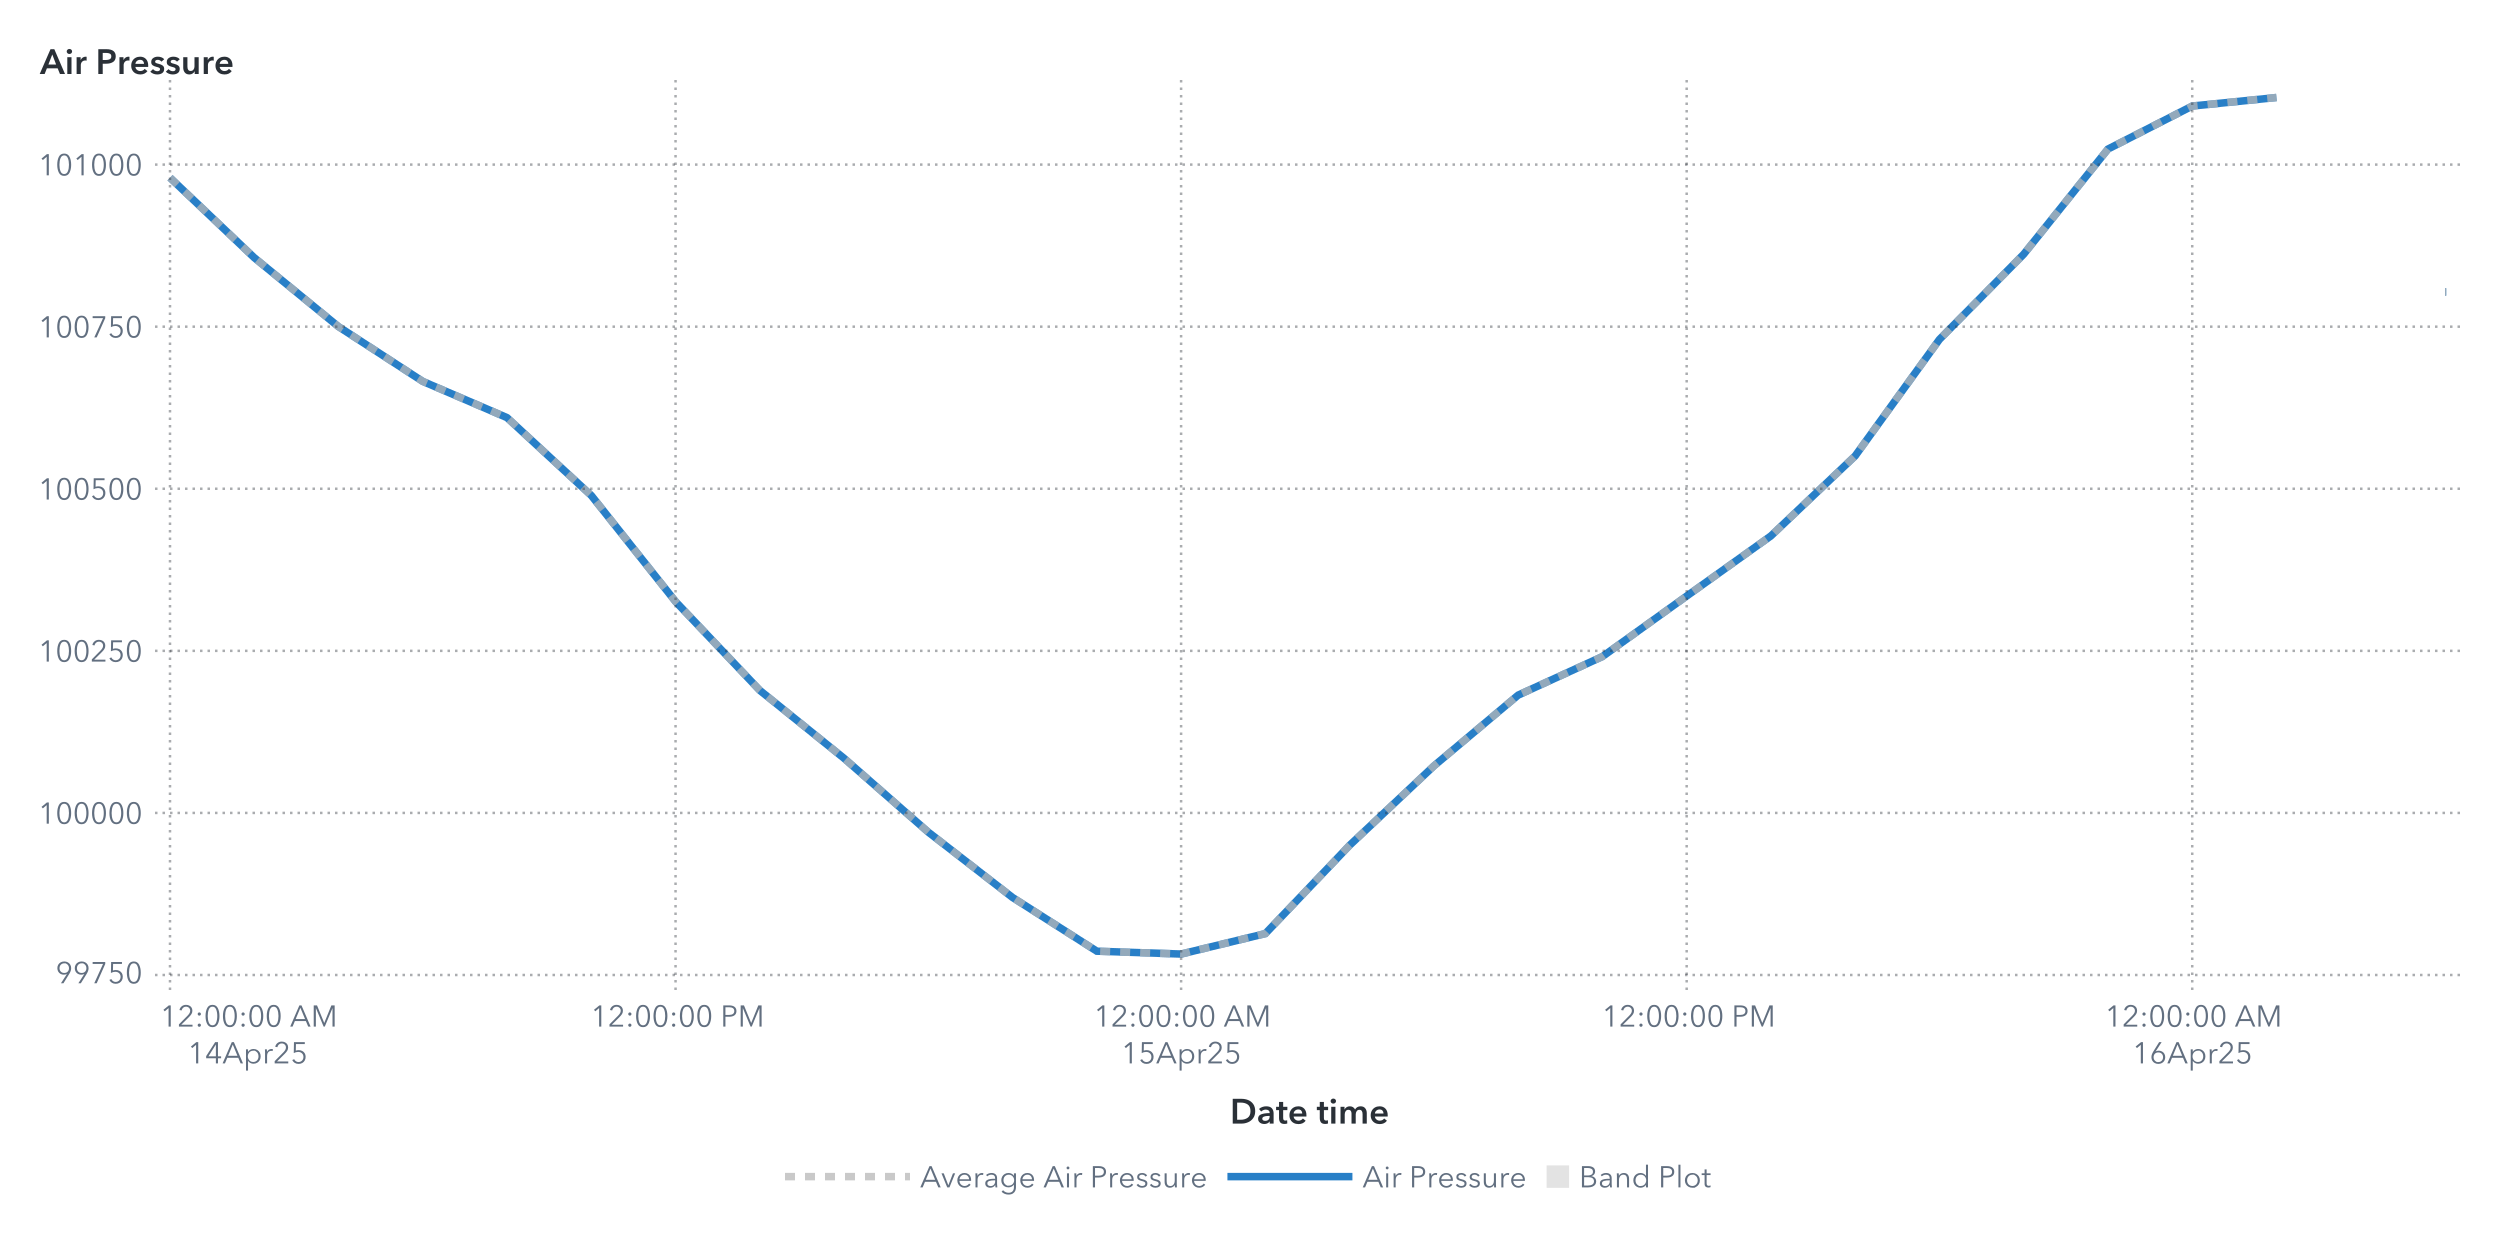
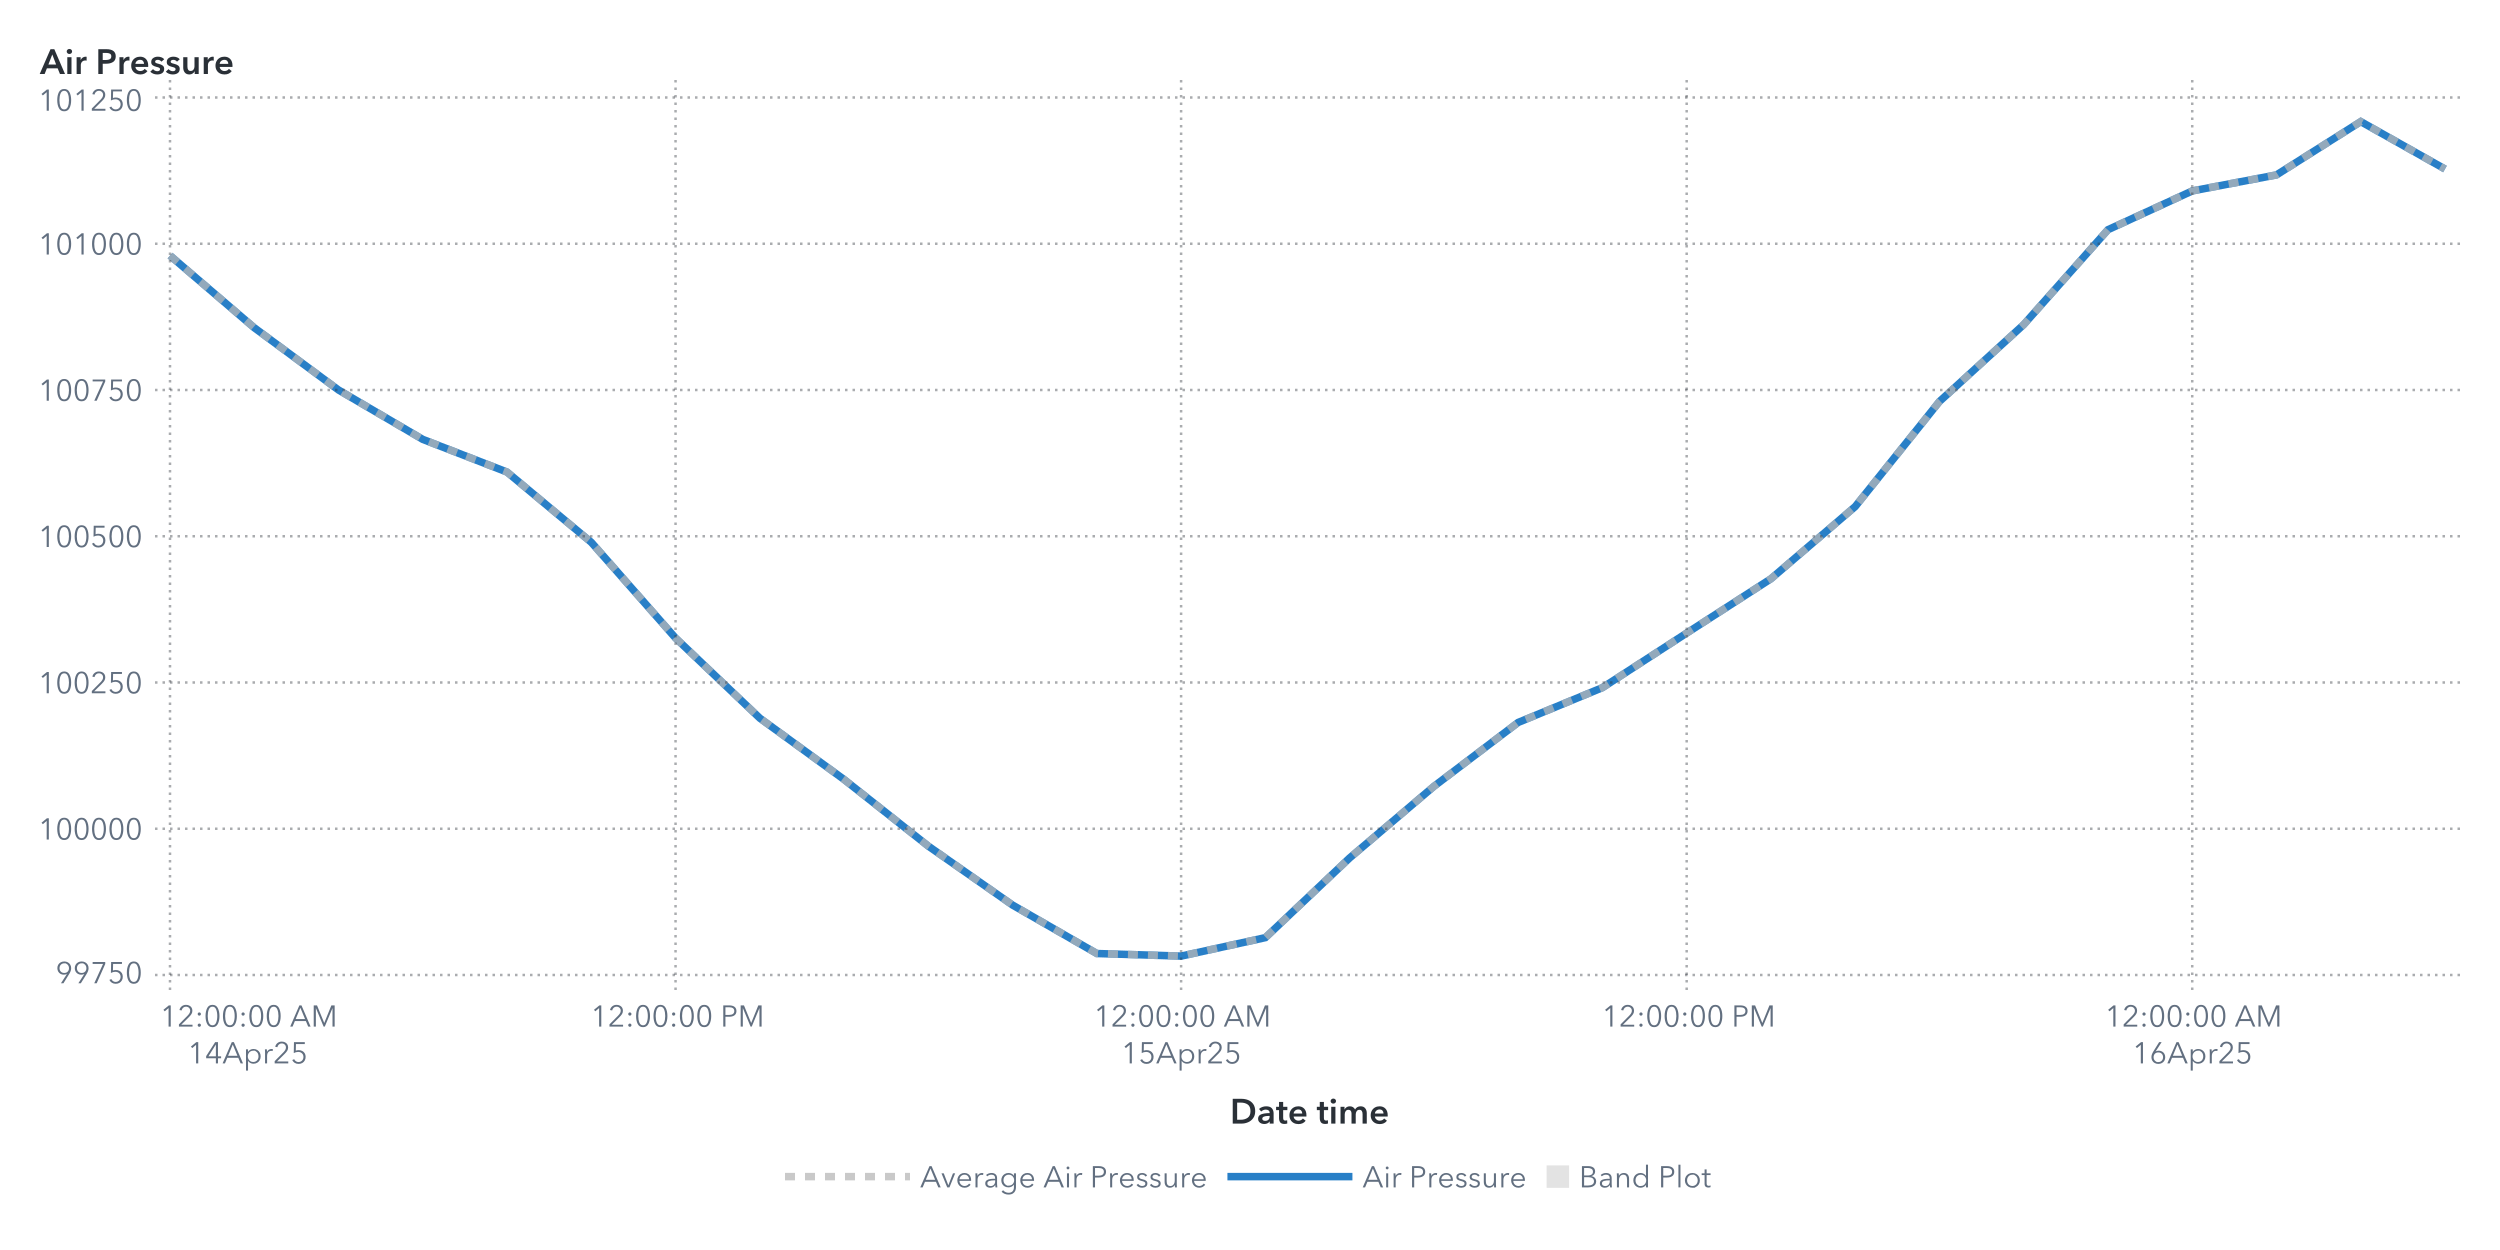
<svg xmlns="http://www.w3.org/2000/svg" xmlns:xlink="http://www.w3.org/1999/xlink" version="1.1" width="1000" height="500" viewBox="0 0 1000 500">
  <rect x="0" y="0" width="1000" height="500" fill="#ffffff">
</rect>
  <g>
    <rect x="0" y="0" rx="5" ry="5" width="1000.0" height="500.0" fill="#ffffff" opacity="0">
</rect>
    <rect x="0" y="0" rx="5" ry="5" width="1000.0" height="500.0" fill="#ffffff" opacity="0">
</rect>
    <rect x="0" y="0" rx="5" ry="5" width="1000.0" height="500.0" fill="#ffffff" opacity="0">
</rect>
    <rect x="0" y="0" rx="5" ry="5" width="1000.0" height="500.0" fill="#ffffff" opacity="0">
</rect>
    <g transform=" translate(16.0 -16.0)">
      <defs>
        <clipPath id="ClipPath0">
          <rect x="46" y="46" width="925" height="366">
</rect>
        </clipPath>
      </defs>
      <g clip-path="url(#ClipPath0)">
        <defs>
          <clipPath id="ClipPath1">
            <rect x="46" y="48" width="923" height="364">
</rect>
          </clipPath>
        </defs>
        <g clip-path="url(#ClipPath1)">
          <g transform="">
-             <polyline id="Polyline_39" points="52.0,87.08  85.7,119.08  119.41,146.67  153.11,168.56  186.81,183.06  220.52,214.2  254.22,256.63  287.93,292.16  321.63,319.33  355.33,348.87  389.04,375.01  422.74,396.48  456.44,397.62  490.15,389.43  523.85,354.11  557.56,322.37  591.26,294.05  624.96,278.62  658.67,254.42  692.37,230.36  726.07,198.36  759.78,151.76  793.48,117.68  827.19,75.62  860.89,58.42  894.59,55.0 " fill="none" stroke="#287fc7" stroke-width="3.0">
- </polyline>
-             <polyline id="Polyline_39" points="962.0,132.77  962.5,132.77 " fill="none" stroke="#287fc7" stroke-width="3.0">
+             <polyline id="Polyline_39" points="52.0,118.23  85.7,147.1  119.41,172.0  153.11,191.75  186.81,204.83  220.52,232.93  254.22,271.22  287.93,303.27  321.63,327.8  355.33,354.45  389.04,378.04  422.74,397.41  456.44,398.44  490.15,391.05  523.85,359.18  557.56,330.54  591.26,304.98  624.96,291.06  658.67,269.23  692.37,247.51  726.07,218.64  759.78,176.59  793.48,145.84  827.19,107.88  860.89,92.37  894.59,85.96  928.3,64.64  962.0,83.62 " fill="none" stroke="#287fc7" stroke-width="3.0">
</polyline>
          </g>
          <g transform="">
-             <polyline id="Polyline_96" points="52.0,87.08  85.7,119.08  119.41,146.67  153.11,168.56  186.81,183.06  220.52,214.2  254.22,256.63  287.93,292.16  321.63,319.33  355.33,348.87  389.04,375.01  422.74,396.48  456.44,397.62  490.15,389.43  523.85,354.11  557.56,322.37  591.26,294.05  624.96,278.62  658.67,254.42  692.37,230.36  726.07,198.36  759.78,151.76  793.48,117.68  827.19,75.62  860.89,58.42  894.59,55.0 " fill="none" stroke="#b7b7b7" stroke-width="3.0" stroke-dasharray="4,4" opacity="0.75">
- </polyline>
-             <polyline id="Polyline_96" points="962.0,132.77  962.5,132.77 " fill="none" stroke="#b7b7b7" stroke-width="3.0" stroke-dasharray="4,4" opacity="0.75">
+             <polyline id="Polyline_96" points="52.0,118.23  85.7,147.1  119.41,172.0  153.11,191.75  186.81,204.83  220.52,232.93  254.22,271.22  287.93,303.27  321.63,327.8  355.33,354.45  389.04,378.04  422.74,397.41  456.44,398.44  490.15,391.05  523.85,359.18  557.56,330.54  591.26,304.98  624.96,291.06  658.67,269.23  692.37,247.51  726.07,218.64  759.78,176.59  793.48,145.84  827.19,107.88  860.89,92.37  894.59,85.96  928.3,64.64  962.0,83.62 " fill="none" stroke="#b7b7b7" stroke-width="3.0" stroke-dasharray="4,4" opacity="0.75">
</polyline>
          </g>
          <g transform="">
</g>
        </g>
        <path d="M46.0 406.0L969.0 406.0" stroke="#2a3037" stroke-dasharray="1,2" fill="none" opacity="0.4">
</path>
-         <path d="M46.0 341.17L969.0 341.17" stroke="#2a3037" stroke-dasharray="1,2" fill="none" opacity="0.4">
- </path>
-         <path d="M46.0 276.34L969.0 276.34" stroke="#2a3037" stroke-dasharray="1,2" fill="none" opacity="0.4">
- </path>
-         <path d="M46.0 211.5L969.0 211.5" stroke="#2a3037" stroke-dasharray="1,2" fill="none" opacity="0.4">
- </path>
-         <path d="M46.0 146.67L969.0 146.67" stroke="#2a3037" stroke-dasharray="1,2" fill="none" opacity="0.4">
- </path>
-         <path d="M46.0 81.84L969.0 81.84" stroke="#2a3037" stroke-dasharray="1,2" fill="none" opacity="0.4">
+         <path d="M46.0 347.5L969.0 347.5" stroke="#2a3037" stroke-dasharray="1,2" fill="none" opacity="0.4">
+ </path>
+         <path d="M46.0 289.0L969.0 289.0" stroke="#2a3037" stroke-dasharray="1,2" fill="none" opacity="0.4">
+ </path>
+         <path d="M46.0 230.5L969.0 230.5" stroke="#2a3037" stroke-dasharray="1,2" fill="none" opacity="0.4">
+ </path>
+         <path d="M46.0 172.0L969.0 172.0" stroke="#2a3037" stroke-dasharray="1,2" fill="none" opacity="0.4">
+ </path>
+         <path d="M46.0 113.5L969.0 113.5" stroke="#2a3037" stroke-dasharray="1,2" fill="none" opacity="0.4">
+ </path>
+         <path d="M46.0 55.0L969.0 55.0" stroke="#2a3037" stroke-dasharray="1,2" fill="none" opacity="0.4">
</path>
        <path d="M52.0 412.0L52.0 48.0" stroke="#2a3037" stroke-dasharray="1,2" fill="none" opacity="0.4">
</path>
        <path d="M254.22 412.0L254.22 48.0" stroke="#2a3037" stroke-dasharray="1,2" fill="none" opacity="0.4">
</path>
        <path d="M456.44 412.0L456.44 48.0" stroke="#2a3037" stroke-dasharray="1,2" fill="none" opacity="0.4">
</path>
        <path d="M658.67 412.0L658.67 48.0" stroke="#2a3037" stroke-dasharray="1,2" fill="none" opacity="0.4">
</path>
        <path d="M860.89 412.0L860.89 48.0" stroke="#2a3037" stroke-dasharray="1,2" fill="none" opacity="0.4">
</path>
      </g>
      <defs>
        <clipPath id="ClipPath2">
          <rect x="0" y="49" width="46" height="363">
</rect>
        </clipPath>
      </defs>
      <g clip-path="url(#ClipPath2)">
        <g fill="#626f80" stroke="#626f80" transform="translate(6.2 409.3) scale(0.012 -0.012)">
          <defs>
            <path id="g57/TT0" d="M379.0 311.0Q 364.0,299.0  335.0,292.0 T 278.0,285.0 Q 217.0,285.0  167.5,312.5 T 90.0,390.0 T 62.0,503.0 Q 62.0,568.0  91.5,618.5 T 173.5,697.5 T 292.0,726.0 Q 358.0,726.0  410.5,697.5 T 492.5,618.5 T 522.0,503.0 Q 522.0,453.0  505.0,406.5 T 458.0,311.0  L265.0 0 L182.0 0 L381.0 309.0 L379.0 311.0Z M292.0 665.0Q 246.0,665.0  210.0,644.0 T 154.0,586.0 T 134.0,503.0 Q 134.0,433.0  177.0,388.0 T 292.0,343.0 Q 364.0,343.0  407.0,388.0 T 450.0,503.0 Q 450.0,549.0  430.0,586.0 T 374.0,644.0 T 338.0,665.0 Z">
</path>
          </defs>
          <use x="0" y="0" xlink:href="#g57/TT0" />
          <use x="580.0" y="0" xlink:href="#g57/TT0" />
          <defs>
            <path id="g55/TT0" d="M498.0 642.0 L213.0 0 L132.0 0 L425.0 644.0 L78.0 644.0 L78.0 708.0 L498.0 708.0 L498.0 642.0Z">
</path>
          </defs>
          <use x="1160.0" y="0" xlink:href="#g55/TT0" />
          <defs>
            <path id="g53/TT0" d="M180.0 644.0 L175.0 425.0Q 219.0,441.0  273.0,441.0 Q 339.0,441.0  391.5,413.0 T 473.5,334.5 T 503.0,219.0 Q 503.0,151.0  473.5,97.0 T 390.5,12.5 T 268.0,-18.0 Q 194.0,-18.0  140.0,16.0 T 56.0,111.0  L121.0 140.0Q 140.0,96.0  179.0,70.0 T 264.0,44.0 Q 311.0,44.0  349.0,66.0 T 408.5,126.5 T 430.0,212.0 Q 430.0,289.0  380.5,335.5 T 254.0,382.0 Q 180.0,382.0  107.0,343.0  L114.0 708.0 L475.0 708.0 L475.0 644.0 L180.0 644.0Z">
</path>
          </defs>
          <use x="1740.0" y="0" xlink:href="#g53/TT0" />
          <defs>
            <path id="g48/TT0" d="M522.0 353.0Q 522.0,195.0  467.0,88.5 T 290.0,-18.0 Q 167.0,-18.0  112.5,88.5 T 58.0,353.0 Q 58.0,512.0  112.5,619.0 T 290.0,726.0 Q 412.0,726.0  467.0,618.5 T 522.0,353.0 Z M131.0 353.0Q 131.0,226.0  167.5,135.0 T 290.0,44.0 Q 375.0,44.0  412.0,135.5 T 449.0,353.0 Q 449.0,480.0  412.0,572.5 T 290.0,665.0 Q 204.0,665.0  167.5,573.0 T 131.0,353.0 Z">
</path>
          </defs>
          <use x="2320.0" y="0" xlink:href="#g48/TT0" />
        </g>
        <text id="Text_182" x="41.0" y="409.3" font-size="9.0pt" font-family="Avenir Next for SAS" fill="#626f80" text-anchor="end" opacity="0">
99750</text>
-         <g fill="#626f80" stroke="#626f80" transform="translate(-0.76 345.47) scale(0.012 -0.012)">
+         <g fill="#626f80" stroke="#626f80" transform="translate(-0.76 351.8) scale(0.012 -0.012)">
          <defs>
            <path id="g49/TT0" d="M358.0 0 L286.0 0 L286.0 619.0 L158.0 510.0 L114.0 560.0 L294.0 708.0 L358.0 708.0 L358.0 0Z">
</path>
          </defs>
          <use x="0" y="0" xlink:href="#g49/TT0" />
          <use x="580.0" y="0" xlink:href="#g48/TT0" />
          <use x="1160.0" y="0" xlink:href="#g48/TT0" />
          <use x="1740.0" y="0" xlink:href="#g48/TT0" />
          <use x="2320.0" y="0" xlink:href="#g48/TT0" />
          <use x="2900.0" y="0" xlink:href="#g48/TT0" />
        </g>
-         <text id="Text_183" x="41.0" y="345.47" font-size="9.0pt" font-family="Avenir Next for SAS" fill="#626f80" text-anchor="end" opacity="0">
+         <text id="Text_183" x="41.0" y="351.8" font-size="9.0pt" font-family="Avenir Next for SAS" fill="#626f80" text-anchor="end" opacity="0">
100000</text>
-         <g fill="#626f80" stroke="#626f80" transform="translate(-0.76 280.64) scale(0.012 -0.012)">
+         <g fill="#626f80" stroke="#626f80" transform="translate(-0.76 293.3) scale(0.012 -0.012)">
          <use x="0" y="0" xlink:href="#g49/TT0" />
          <use x="580.0" y="0" xlink:href="#g48/TT0" />
          <use x="1160.0" y="0" xlink:href="#g48/TT0" />
          <defs>
            <path id="g50/TT0" d="M51.0 0 L51.0 75.0 L341.0 368.0Q 380.0,408.0  403.0,447.0 T 426.0,530.0 Q 426.0,590.0  385.5,627.5 T 286.0,665.0 Q 230.0,665.0  191.0,630.0 T 140.0,539.0  L69.0 553.0Q 84.0,629.0  144.0,677.5 T 286.0,726.0 Q 344.0,726.0  392.5,703.5 T 470.0,637.0 T 499.0,531.0 Q 499.0,469.0  470.0,421.5 T 384.0,317.0  L129.0 64.0 L504.0 64.0 L504.0 0 L51.0 0Z">
</path>
          </defs>
          <use x="1740.0" y="0" xlink:href="#g50/TT0" />
          <use x="2320.0" y="0" xlink:href="#g53/TT0" />
          <use x="2900.0" y="0" xlink:href="#g48/TT0" />
        </g>
-         <text id="Text_184" x="41.0" y="280.64" font-size="9.0pt" font-family="Avenir Next for SAS" fill="#626f80" text-anchor="end" opacity="0">
+         <text id="Text_184" x="41.0" y="293.3" font-size="9.0pt" font-family="Avenir Next for SAS" fill="#626f80" text-anchor="end" opacity="0">
100250</text>
-         <g fill="#626f80" stroke="#626f80" transform="translate(-0.76 215.81) scale(0.012 -0.012)">
+         <g fill="#626f80" stroke="#626f80" transform="translate(-0.76 234.8) scale(0.012 -0.012)">
          <use x="0" y="0" xlink:href="#g49/TT0" />
          <use x="580.0" y="0" xlink:href="#g48/TT0" />
          <use x="1160.0" y="0" xlink:href="#g48/TT0" />
          <use x="1740.0" y="0" xlink:href="#g53/TT0" />
          <use x="2320.0" y="0" xlink:href="#g48/TT0" />
          <use x="2900.0" y="0" xlink:href="#g48/TT0" />
        </g>
-         <text id="Text_185" x="41.0" y="215.81" font-size="9.0pt" font-family="Avenir Next for SAS" fill="#626f80" text-anchor="end" opacity="0">
+         <text id="Text_185" x="41.0" y="234.8" font-size="9.0pt" font-family="Avenir Next for SAS" fill="#626f80" text-anchor="end" opacity="0">
100500</text>
-         <g fill="#626f80" stroke="#626f80" transform="translate(-0.76 150.97) scale(0.012 -0.012)">
+         <g fill="#626f80" stroke="#626f80" transform="translate(-0.76 176.3) scale(0.012 -0.012)">
          <use x="0" y="0" xlink:href="#g49/TT0" />
          <use x="580.0" y="0" xlink:href="#g48/TT0" />
          <use x="1160.0" y="0" xlink:href="#g48/TT0" />
          <use x="1740.0" y="0" xlink:href="#g55/TT0" />
          <use x="2320.0" y="0" xlink:href="#g53/TT0" />
          <use x="2900.0" y="0" xlink:href="#g48/TT0" />
        </g>
-         <text id="Text_186" x="41.0" y="150.97" font-size="9.0pt" font-family="Avenir Next for SAS" fill="#626f80" text-anchor="end" opacity="0">
+         <text id="Text_186" x="41.0" y="176.3" font-size="9.0pt" font-family="Avenir Next for SAS" fill="#626f80" text-anchor="end" opacity="0">
100750</text>
-         <g fill="#626f80" stroke="#626f80" transform="translate(-0.76 86.14) scale(0.012 -0.012)">
+         <g fill="#626f80" stroke="#626f80" transform="translate(-0.76 117.8) scale(0.012 -0.012)">
          <use x="0" y="0" xlink:href="#g49/TT0" />
          <use x="580.0" y="0" xlink:href="#g48/TT0" />
          <use x="1160.0" y="0" xlink:href="#g49/TT0" />
          <use x="1740.0" y="0" xlink:href="#g48/TT0" />
          <use x="2320.0" y="0" xlink:href="#g48/TT0" />
          <use x="2900.0" y="0" xlink:href="#g48/TT0" />
        </g>
-         <text id="Text_187" x="41.0" y="86.14" font-size="9.0pt" font-family="Avenir Next for SAS" fill="#626f80" text-anchor="end" opacity="0">
+         <text id="Text_187" x="41.0" y="117.8" font-size="9.0pt" font-family="Avenir Next for SAS" fill="#626f80" text-anchor="end" opacity="0">
101000</text>
+         <g fill="#626f80" stroke="#626f80" transform="translate(-0.76 60.3) scale(0.012 -0.012)">
+           <use x="0" y="0" xlink:href="#g49/TT0" />
+           <use x="580.0" y="0" xlink:href="#g48/TT0" />
+           <use x="1160.0" y="0" xlink:href="#g49/TT0" />
+           <use x="1740.0" y="0" xlink:href="#g50/TT0" />
+           <use x="2320.0" y="0" xlink:href="#g53/TT0" />
+           <use x="2900.0" y="0" xlink:href="#g48/TT0" />
+         </g>
+         <text id="Text_188" x="41.0" y="60.3" font-size="9.0pt" font-family="Avenir Next for SAS" fill="#626f80" text-anchor="end" opacity="0">
+ 101250</text>
      </g>
      <g fill="#2a3037" stroke="#2a3037" transform="translate(0 45.59) scale(0.014 -0.014)">
        <defs>
          <path id="g65/TT1" d="M300.0 708.0 L409.0 708.0 L714.0 0 L570.0 0 L504.0 162.0 L197.0 162.0 L133.0 0 L-8.0 0 L300.0 708.0Z M460.0 270.0 L351.0 558.0 L240.0 270.0 L460.0 270.0Z">
</path>
        </defs>
        <use x="0" y="0" xlink:href="#g65/TT1" />
        <defs>
          <path id="g105/TT1" d="M133.0 715.0Q 166.0,715.0  188.5,694.5 T 211.0,643.0 Q 211.0,612.0  188.5,591.5 T 133.0,571.0 Q 101.0,571.0  79.0,592.5 T 57.0,643.0 Q 57.0,672.0  79.0,693.5 T 133.0,715.0 Z M74.0 480.0 L194.0 480.0 L194.0 0 L74.0 0 L74.0 480.0Z">
</path>
        </defs>
        <use x="706.0" y="0" xlink:href="#g105/TT1" />
        <defs>
          <path id="g114/TT1" d="M187.0 480.0 L187.0 400.0 L189.0 400.0Q 209.0,443.0  246.0,468.5 T 329.0,494.0 Q 346.0,494.0  358.0,491.0  L358.0 381.0Q 338.0,386.0  321.0,386.0 Q 272.0,386.0  243.0,363.0 T 203.0,310.5 T 192.0,257.0  L192.0 0 L72.0 0 L72.0 480.0 L187.0 480.0Z">
</path>
        </defs>
        <use x="974.0" y="0" xlink:href="#g114/TT1" />
        <defs>
          <path id="g80/TT1" d="M309.0 708.0Q 576.0,708.0  576.0,503.0 Q 576.0,393.0  500.0,343.0 T 301.0,293.0  L204.0 293.0 L204.0 0 L78.0 0 L78.0 708.0 L309.0 708.0Z M449.0 503.0Q 449.0,560.0  407.5,581.0 T 296.0,602.0  L204.0 602.0 L204.0 399.0 L292.0 399.0Q 363.0,399.0  406.0,422.0 T 449.0,503.0 Z">
</path>
        </defs>
        <use x="1588.0" y="0" xlink:href="#g80/TT1" />
        <use x="2198.0" y="0" xlink:href="#g114/TT1" />
        <defs>
          <path id="g101/TT1" d="M529.0 202.0 L164.0 202.0Q 168.0,152.0  208.0,118.0 T 301.0,84.0 Q 384.0,84.0  428.0,146.0  L508.0 82.0Q 437.0,-14.0  302.0,-14.0 Q 228.0,-14.0  169.5,16.5 T 77.5,104.0 T 44.0,237.0 Q 44.0,313.0  77.0,371.5 T 168.0,462.0 T 298.0,494.0 Q 402.0,494.0  466.0,427.0 T 530.0,234.0 Q 530.0,213.0  529.0,202.0 Z M297.0 404.0Q 244.0,404.0  206.0,371.0 T 164.0,288.0  L410.0 288.0Q 410.0,338.0  381.0,371.0 T 297.0,404.0 Z">
</path>
        </defs>
        <use x="2562.0" y="0" xlink:href="#g101/TT1" />
        <defs>
          <path id="g115/TT1" d="M230.0 404.0Q 198.0,404.0  175.5,391.0 T 153.0,352.0 Q 153.0,327.0  176.0,315.0 T 257.0,289.0 Q 325.0,273.0  368.5,241.0 T 412.0,146.0 Q 412.0,64.0  355.5,25.0 T 212.0,-14.0 Q 155.0,-14.0  102.0,7.0 T 15.0,65.0  L94.0 139.0Q 114.0,112.0  146.5,95.5 T 217.0,79.0 Q 248.0,79.0  271.0,93.0 T 294.0,136.0 Q 294.0,164.0  269.5,177.5 T 184.0,205.0 Q 119.0,221.0  80.5,250.5 T 42.0,341.0 Q 42.0,416.0  98.0,455.0 T 233.0,494.0 Q 287.0,494.0  336.0,475.0 T 413.0,421.0  L335.0 352.0Q 318.0,374.0  290.0,389.0 T 230.0,404.0 Z">
</path>
        </defs>
        <use x="3136.0" y="0" xlink:href="#g115/TT1" />
        <use x="3580.0" y="0" xlink:href="#g115/TT1" />
        <defs>
          <path id="g117/TT1" d="M396.0 0 L396.0 77.0 L394.0 77.0Q 377.0,39.0  336.5,12.5 T 245.0,-14.0 Q 157.0,-14.0  112.5,42.5 T 68.0,180.0  L68.0 480.0 L188.0 480.0 L188.0 214.0Q 188.0,86.0  278.0,86.0 Q 332.0,86.0  361.0,124.5 T 390.0,216.0  L390.0 480.0 L510.0 480.0 L510.0 0 L396.0 0Z">
</path>
        </defs>
        <use x="4024.0" y="0" xlink:href="#g117/TT1" />
        <use x="4606.0" y="0" xlink:href="#g114/TT1" />
        <use x="4970.0" y="0" xlink:href="#g101/TT1" />
      </g>
-       <text id="Text_188" x="0" y="45.59" font-size="10.5pt" font-family="Avenir Next for SAS" font-weight="bold" fill="#2a3037" text-anchor="start" opacity="0">
+       <text id="Text_189" x="0" y="45.59" font-size="10.5pt" font-family="Avenir Next for SAS" font-weight="bold" fill="#2a3037" text-anchor="start" opacity="0">
Air Pressure</text>
      <defs>
        <clipPath id="ClipPath3">
          <rect x="46" y="412" width="922" height="57">
</rect>
        </clipPath>
      </defs>
      <g clip-path="url(#ClipPath3)">
        <g fill="#626f80" stroke="#626f80" transform="translate(48.0 426.65) scale(0.012 -0.012)">
          <use x="0" y="0" xlink:href="#g49/TT0" />
          <use x="580.0" y="0" xlink:href="#g50/TT0" />
          <defs>
            <path id="g58/TT0" d="M150.0 366.0Q 127.0,366.0  111.5,382.0 T 96.0,420.0 Q 96.0,442.0  111.5,458.0 T 150.0,474.0 Q 173.0,474.0  188.5,458.0 T 204.0,420.0 Q 204.0,398.0  188.5,382.0 T 150.0,366.0 Z M150.0 -6.0Q 127.0,-6.0  111.5,10.0 T 96.0,48.0 Q 96.0,70.0  111.5,86.0 T 150.0,102.0 Q 173.0,102.0  188.5,86.0 T 204.0,48.0 Q 204.0,26.0  188.5,10.0 T 150.0,-6.0 Z">
</path>
          </defs>
          <use x="1160.0" y="0" xlink:href="#g58/TT0" />
          <use x="1460.0" y="0" xlink:href="#g48/TT0" />
          <use x="2040.0" y="0" xlink:href="#g48/TT0" />
          <use x="2620.0" y="0" xlink:href="#g58/TT0" />
          <use x="2920.0" y="0" xlink:href="#g48/TT0" />
          <use x="3500.0" y="0" xlink:href="#g48/TT0" />
          <defs>
            <path id="g65/TT0" d="M89.0 0 L10.0 0 L316.0 708.0 L386.0 708.0 L690.0 0 L610.0 0 L532.0 186.0 L166.0 186.0 L89.0 0Z M193.0 252.0 L505.0 252.0 L349.0 628.0 L193.0 252.0Z">
</path>
          </defs>
          <use x="4330.0" y="0" xlink:href="#g65/TT0" />
          <defs>
            <path id="g77/TT0" d="M444.0 122.0 L445.0 122.0 L682.0 708.0 L792.0 708.0 L792.0 0 L720.0 0 L720.0 615.0 L718.0 615.0 L462.0 0 L424.0 0 L168.0 615.0 L166.0 615.0 L166.0 0 L94.0 0 L94.0 708.0 L204.0 708.0 L444.0 122.0Z">
</path>
          </defs>
          <use x="5030.0" y="0" xlink:href="#g77/TT0" />
        </g>
        <text x="83.0" y="426.65" font-size="9.0pt" font-family="Avenir Next for SAS" fill="#626f80" text-anchor="middle" opacity="0">
12:00:00 AM</text>
        <g fill="#626f80" stroke="#626f80" transform="translate(59.0 441.35) scale(0.012 -0.012)">
          <use x="0" y="0" xlink:href="#g49/TT0" />
          <defs>
            <path id="g52/TT0" d="M436.0 234.0 L540.0 234.0 L540.0 171.0 L436.0 171.0 L436.0 0 L366.0 0 L366.0 171.0 L42.0 171.0 L42.0 241.0 L342.0 708.0 L436.0 708.0 L436.0 234.0Z M366.0 627.0 L364.0 627.0 L117.0 234.0 L366.0 234.0 L366.0 627.0Z">
</path>
          </defs>
          <use x="580.0" y="0" xlink:href="#g52/TT0" />
          <use x="1160.0" y="0" xlink:href="#g65/TT0" />
          <defs>
            <path id="g112/TT0" d="M90.0 -240.0 L90.0 468.0 L158.0 468.0 L158.0 387.0 L161.0 387.0Q 189.0,431.0  237.0,455.5 T 337.0,480.0 Q 408.0,480.0  463.5,447.5 T 549.0,359.0 T 579.0,234.0 Q 579.0,165.0  549.0,109.0 T 463.5,20.5 T 337.0,-12.0 Q 286.0,-12.0  238.0,12.0 T 161.0,79.0  L158.0 79.0 L158.0 -240.0 L90.0 -240.0Z M330.0 423.0Q 278.0,423.0  237.0,398.0 T 173.0,330.0 T 150.0,234.0 Q 150.0,181.0  173.0,138.0 T 237.0,70.5 T 330.0,46.0 Q 385.0,46.0  425.0,71.0 T 486.0,138.5 T 507.0,234.0 Q 507.0,287.0  486.0,330.0 T 425.0,398.0 T 385.0,423.0 Z">
</path>
          </defs>
          <use x="1860.0" y="0" xlink:href="#g112/TT0" />
          <defs>
            <path id="g114/TT0" d="M86.0 468.0 L151.0 468.0Q 155.0,418.0  155.0,388.0  L157.0 388.0Q 177.0,429.0  217.5,454.5 T 307.0,480.0 Q 334.0,480.0  352.0,475.0  L343.0 411.0Q 337.0,413.0  322.5,415.0 T 295.0,417.0 Q 236.0,417.0  197.0,372.5 T 158.0,240.0  L158.0 0 L90.0 0 L90.0 365.0Q 90.0,425.0  86.0,468.0 Z">
</path>
          </defs>
          <use x="2495.0" y="0" xlink:href="#g114/TT0" />
          <use x="2855.0" y="0" xlink:href="#g50/TT0" />
          <use x="3435.0" y="0" xlink:href="#g53/TT0" />
        </g>
        <text x="83.0" y="441.35" font-size="9.0pt" font-family="Avenir Next for SAS" fill="#626f80" text-anchor="middle" opacity="0">
14Apr25</text>
        <g fill="#626f80" stroke="#626f80" transform="translate(220.22 426.65) scale(0.012 -0.012)">
          <use x="0" y="0" xlink:href="#g49/TT0" />
          <use x="580.0" y="0" xlink:href="#g50/TT0" />
          <use x="1160.0" y="0" xlink:href="#g58/TT0" />
          <use x="1460.0" y="0" xlink:href="#g48/TT0" />
          <use x="2040.0" y="0" xlink:href="#g48/TT0" />
          <use x="2620.0" y="0" xlink:href="#g58/TT0" />
          <use x="2920.0" y="0" xlink:href="#g48/TT0" />
          <use x="3500.0" y="0" xlink:href="#g48/TT0" />
          <defs>
            <path id="g80/TT0" d="M294.0 708.0Q 405.0,708.0  469.0,660.0 T 533.0,519.0 Q 533.0,426.0  468.0,377.5 T 292.0,329.0  L166.0 329.0 L166.0 0 L94.0 0 L94.0 708.0 L294.0 708.0Z M288.0 390.0Q 372.0,390.0  416.5,423.0 T 461.0,519.0 Q 461.0,583.0  416.5,614.5 T 288.0,646.0  L166.0 646.0 L166.0 390.0 L288.0 390.0Z">
</path>
          </defs>
          <use x="4330.0" y="0" xlink:href="#g80/TT0" />
          <use x="4910.0" y="0" xlink:href="#g77/TT0" />
        </g>
        <text x="254.22" y="426.65" font-size="9.0pt" font-family="Avenir Next for SAS" fill="#626f80" text-anchor="middle" opacity="0">
12:00:00 PM</text>
        <g fill="#626f80" stroke="#626f80" transform="translate(421.44 426.65) scale(0.012 -0.012)">
          <use x="0" y="0" xlink:href="#g49/TT0" />
          <use x="580.0" y="0" xlink:href="#g50/TT0" />
          <use x="1160.0" y="0" xlink:href="#g58/TT0" />
          <use x="1460.0" y="0" xlink:href="#g48/TT0" />
          <use x="2040.0" y="0" xlink:href="#g48/TT0" />
          <use x="2620.0" y="0" xlink:href="#g58/TT0" />
          <use x="2920.0" y="0" xlink:href="#g48/TT0" />
          <use x="3500.0" y="0" xlink:href="#g48/TT0" />
          <use x="4330.0" y="0" xlink:href="#g65/TT0" />
          <use x="5030.0" y="0" xlink:href="#g77/TT0" />
        </g>
        <text x="456.44" y="426.65" font-size="9.0pt" font-family="Avenir Next for SAS" fill="#626f80" text-anchor="middle" opacity="0">
12:00:00 AM</text>
        <g fill="#626f80" stroke="#626f80" transform="translate(432.44 441.35) scale(0.012 -0.012)">
          <use x="0" y="0" xlink:href="#g49/TT0" />
          <use x="580.0" y="0" xlink:href="#g53/TT0" />
          <use x="1160.0" y="0" xlink:href="#g65/TT0" />
          <use x="1860.0" y="0" xlink:href="#g112/TT0" />
          <use x="2495.0" y="0" xlink:href="#g114/TT0" />
          <use x="2855.0" y="0" xlink:href="#g50/TT0" />
          <use x="3435.0" y="0" xlink:href="#g53/TT0" />
        </g>
        <text x="456.44" y="441.35" font-size="9.0pt" font-family="Avenir Next for SAS" fill="#626f80" text-anchor="middle" opacity="0">
15Apr25</text>
        <g fill="#626f80" stroke="#626f80" transform="translate(624.67 426.65) scale(0.012 -0.012)">
          <use x="0" y="0" xlink:href="#g49/TT0" />
          <use x="580.0" y="0" xlink:href="#g50/TT0" />
          <use x="1160.0" y="0" xlink:href="#g58/TT0" />
          <use x="1460.0" y="0" xlink:href="#g48/TT0" />
          <use x="2040.0" y="0" xlink:href="#g48/TT0" />
          <use x="2620.0" y="0" xlink:href="#g58/TT0" />
          <use x="2920.0" y="0" xlink:href="#g48/TT0" />
          <use x="3500.0" y="0" xlink:href="#g48/TT0" />
          <use x="4330.0" y="0" xlink:href="#g80/TT0" />
          <use x="4910.0" y="0" xlink:href="#g77/TT0" />
        </g>
        <text x="658.67" y="426.65" font-size="9.0pt" font-family="Avenir Next for SAS" fill="#626f80" text-anchor="middle" opacity="0">
12:00:00 PM</text>
        <g fill="#626f80" stroke="#626f80" transform="translate(825.89 426.65) scale(0.012 -0.012)">
          <use x="0" y="0" xlink:href="#g49/TT0" />
          <use x="580.0" y="0" xlink:href="#g50/TT0" />
          <use x="1160.0" y="0" xlink:href="#g58/TT0" />
          <use x="1460.0" y="0" xlink:href="#g48/TT0" />
          <use x="2040.0" y="0" xlink:href="#g48/TT0" />
          <use x="2620.0" y="0" xlink:href="#g58/TT0" />
          <use x="2920.0" y="0" xlink:href="#g48/TT0" />
          <use x="3500.0" y="0" xlink:href="#g48/TT0" />
          <use x="4330.0" y="0" xlink:href="#g65/TT0" />
          <use x="5030.0" y="0" xlink:href="#g77/TT0" />
        </g>
        <text x="860.89" y="426.65" font-size="9.0pt" font-family="Avenir Next for SAS" fill="#626f80" text-anchor="middle" opacity="0">
12:00:00 AM</text>
        <g fill="#626f80" stroke="#626f80" transform="translate(836.89 441.35) scale(0.012 -0.012)">
          <use x="0" y="0" xlink:href="#g49/TT0" />
          <defs>
            <path id="g54/TT0" d="M203.0 397.0Q 218.0,409.0  247.0,416.0 T 304.0,423.0 Q 365.0,423.0  414.5,395.5 T 492.0,318.0 T 520.0,205.0 Q 520.0,140.0  490.5,89.5 T 408.5,10.5 T 290.0,-18.0 Q 224.0,-18.0  171.5,10.5 T 89.5,89.5 T 60.0,205.0 Q 60.0,255.0  77.0,301.5 T 124.0,397.0  L317.0 708.0 L400.0 708.0 L201.0 399.0 L203.0 397.0Z M290.0 43.0Q 336.0,43.0  372.0,64.0 T 428.0,122.0 T 448.0,205.0 Q 448.0,275.0  405.0,320.0 T 290.0,365.0 Q 218.0,365.0  175.0,320.0 T 132.0,205.0 Q 132.0,159.0  152.0,122.0 T 208.0,64.0 T 244.0,43.0 Z">
</path>
          </defs>
          <use x="580.0" y="0" xlink:href="#g54/TT0" />
          <use x="1160.0" y="0" xlink:href="#g65/TT0" />
          <use x="1860.0" y="0" xlink:href="#g112/TT0" />
          <use x="2495.0" y="0" xlink:href="#g114/TT0" />
          <use x="2855.0" y="0" xlink:href="#g50/TT0" />
          <use x="3435.0" y="0" xlink:href="#g53/TT0" />
        </g>
        <text x="860.89" y="441.35" font-size="9.0pt" font-family="Avenir Next for SAS" fill="#626f80" text-anchor="middle" opacity="0">
16Apr25</text>
      </g>
      <g fill="#2a3037" stroke="#2a3037" transform="translate(476.0 465.44) scale(0.014 -0.014)">
        <defs>
          <path id="g68/TT1" d="M329.0 708.0Q 430.0,708.0  518.5,673.0 T 663.5,558.5 T 720.0,354.0 Q 720.0,237.0  663.0,157.0 T 516.5,38.5 T 329.0,0  L78.0 0 L78.0 708.0 L329.0 708.0Z M585.0 354.0Q 585.0,492.0  506.0,546.0 T 309.0,600.0  L204.0 600.0 L204.0 110.0 L309.0 110.0Q 424.0,110.0  504.5,166.5 T 585.0,354.0 Z">
</path>
        </defs>
        <use x="0" y="0" xlink:href="#g68/TT1" />
        <defs>
          <path id="g97/TT1" d="M367.0 61.0Q 349.0,29.0  308.5,8.5 T 218.0,-12.0 Q 175.0,-12.0  134.0,3.0 T 65.5,51.5 T 38.0,137.0 Q 38.0,233.0  131.0,266.5 T 368.0,300.0  L368.0 312.0Q 368.0,354.0  337.0,377.0 T 258.0,400.0 Q 221.0,400.0  186.0,384.5 T 127.0,345.0  L65.0 418.0Q 105.0,455.0  158.5,474.5 T 268.0,494.0 Q 385.0,494.0  433.5,436.0 T 482.0,292.0  L482.0 0 L370.0 0 L370.0 61.0 L367.0 61.0Z M341.0 219.0Q 158.0,219.0  158.0,139.0 Q 158.0,107.0  182.5,93.0 T 242.0,79.0 Q 303.0,79.0  335.5,111.5 T 368.0,202.0  L368.0 219.0 L341.0 219.0Z">
</path>
        </defs>
        <use x="764.0" y="0" xlink:href="#g97/TT1" />
        <defs>
          <path id="g116/TT1" d="M3.0 480.0 L87.0 480.0 L87.0 619.0 L205.0 619.0 L205.0 480.0 L325.0 480.0 L325.0 384.0 L205.0 384.0 L205.0 161.0Q 205.0,125.0  218.0,106.0 T 268.0,87.0 Q 299.0,87.0  319.0,97.0  L323.0 3.0Q 289.0,-10.0  243.0,-10.0 Q 155.0,-10.0  121.0,35.5 T 87.0,160.0  L87.0 384.0 L3.0 384.0 L3.0 480.0Z">
</path>
        </defs>
        <use x="1314.0" y="0" xlink:href="#g116/TT1" />
        <use x="1654.0" y="0" xlink:href="#g101/TT1" />
        <use x="2478.0" y="0" xlink:href="#g116/TT1" />
        <use x="2818.0" y="0" xlink:href="#g105/TT1" />
        <defs>
          <path id="g109/TT1" d="M822.0 300.0 L822.0 0 L702.0 0 L702.0 266.0Q 702.0,394.0  612.0,394.0 Q 560.0,394.0  533.0,354.5 T 506.0,262.0  L506.0 0 L386.0 0 L386.0 290.0Q 386.0,337.0  363.5,365.5 T 297.0,394.0 Q 246.0,394.0  219.0,355.5 T 192.0,264.0  L192.0 0 L72.0 0 L72.0 480.0 L186.0 480.0 L186.0 403.0 L188.0 403.0Q 205.0,442.0  244.0,468.0 T 337.0,494.0 Q 390.0,494.0  428.0,470.0 T 487.0,403.0 Q 511.0,447.0  551.5,470.5 T 645.0,494.0 Q 733.0,494.0  777.5,437.5 T 822.0,300.0 Z">
</path>
        </defs>
        <use x="3086.0" y="0" xlink:href="#g109/TT1" />
        <use x="3976.0" y="0" xlink:href="#g101/TT1" />
      </g>
-       <text id="Text_190" x="507.0" y="465.44" font-size="10.5pt" font-family="Avenir Next for SAS" font-weight="bold" fill="#2a3037" text-anchor="middle" opacity="0">
+       <text id="Text_191" x="507.0" y="465.44" font-size="10.5pt" font-family="Avenir Next for SAS" font-weight="bold" fill="#2a3037" text-anchor="middle" opacity="0">
Date time</text>
    </g>
    <g transform=" translate(16.0 -16.0)">
</g>
    <g transform=" translate(16.0 -16.0)">
</g>
    <g transform=" translate(16.0 -16.0)">
      <rect x="292.0" y="473.3" rx="5" ry="5" width="382.42" height="26.7" fill="#ffffff">
</rect>
      <path d="M298.0 486.65L348.0 486.65" stroke="#b7b7b7" stroke-dasharray="4,4" stroke-width="3.0" fill="none" opacity="0.75">
</path>
      <g fill="#626f80" stroke="#626f80" transform="translate(352.0 490.95) scale(0.012 -0.012)">
        <use x="0" y="0" xlink:href="#g65/TT0" />
        <defs>
          <path id="g118/TT0" d="M282.0 0 L207.0 0 L16.0 468.0 L92.0 468.0 L244.0 72.0 L246.0 72.0 L399.0 468.0 L472.0 468.0 L282.0 0Z">
</path>
        </defs>
        <use x="700.0" y="0" xlink:href="#g118/TT0" />
        <defs>
          <path id="g101/TT0" d="M515.0 216.0 L127.0 216.0Q 128.0,169.0  150.5,130.5 T 212.0,69.0 T 298.0,46.0 Q 347.0,46.0  387.0,69.5 T 448.0,127.0  L499.0 87.0Q 421.0,-12.0  298.0,-12.0 Q 229.0,-12.0  174.0,20.0 T 87.5,108.0 T 56.0,234.0 Q 56.0,303.0  87.0,359.5 T 172.0,448.0 T 292.0,480.0 Q 363.0,480.0  413.5,449.5 T 490.0,366.0 T 516.0,248.0 Q 516.0,228.0  515.0,216.0 Z M292.0 423.0Q 248.0,423.0  211.5,402.0 T 153.0,345.5 T 128.0,270.0  L447.0 270.0Q 444.0,338.0  403.5,380.5 T 292.0,423.0 Z">
</path>
        </defs>
        <use x="1188.0" y="0" xlink:href="#g101/TT0" />
        <use x="1760.0" y="0" xlink:href="#g114/TT0" />
        <defs>
          <path id="g97/TT0" d="M260.0 423.0Q 220.0,423.0  183.0,408.0 T 121.0,368.0  L83.0 413.0Q 113.0,443.0  161.0,461.5 T 267.0,480.0 Q 347.0,480.0  398.0,436.0 T 449.0,310.0  L449.0 105.0Q 449.0,42.0  457.0,0  L396.0 0Q 389.0,40.0  389.0,76.0  L387.0 76.0Q 355.0,30.0  314.5,9.0 T 217.0,-12.0 Q 178.0,-12.0  141.0,2.5 T 79.5,49.0 T 55.0,130.0 Q 55.0,198.0  99.0,232.0 T 212.5,276.5 T 385.0,287.0  L385.0 302.0Q 385.0,362.0  353.0,392.5 T 260.0,423.0 Z M125.0 133.0Q 125.0,87.0  157.0,65.5 T 235.0,44.0 Q 304.0,44.0  344.5,89.0 T 385.0,199.0  L385.0 234.0 L365.0 234.0Q 259.0,234.0  192.0,213.5 T 125.0,133.0 Z">
</path>
        </defs>
        <use x="2120.0" y="0" xlink:href="#g97/TT0" />
        <defs>
          <path id="g103/TT0" d="M294.0 -180.0Q 389.0,-180.0  433.0,-129.0 T 477.0,4.0  L477.0 92.0 L475.0 92.0Q 449.0,50.0  399.5,25.0 T 298.0,0 Q 226.0,0  171.0,30.5 T 86.0,115.5 T 56.0,238.0 Q 56.0,305.0  86.5,360.0 T 172.0,447.5 T 298.0,480.0 Q 351.0,480.0  399.5,455.5 T 475.0,387.0  L477.0 387.0 L477.0 468.0 L545.0 468.0 L545.0 4.0Q 545.0,-56.0  523.0,-110.5 T 444.0,-202.5 T 291.0,-240.0 Q 227.0,-240.0  167.5,-215.0 T 66.0,-146.0  L115.0 -94.0Q 144.0,-131.0  193.0,-155.5 T 294.0,-180.0 Z M305.0 58.0Q 357.0,58.0  398.0,81.0 T 462.0,145.5 T 485.0,240.0 Q 485.0,289.0  461.5,331.0 T 397.0,398.0 T 305.0,423.0 Q 250.0,423.0  210.0,398.0 T 149.0,331.5 T 128.0,240.0 Q 128.0,190.0  149.0,148.5 T 210.0,82.5 T 250.0,58.0 Z">
</path>
        </defs>
        <use x="2654.0" y="0" xlink:href="#g103/TT0" />
        <use x="3286.0" y="0" xlink:href="#g101/TT0" />
        <use x="4108.0" y="0" xlink:href="#g65/TT0" />
        <defs>
          <path id="g105/TT0" d="M125.0 600.0Q 106.0,600.0  91.5,614.0 T 77.0,648.0 Q 77.0,668.0  91.5,682.0 T 125.0,696.0 Q 144.0,696.0  158.5,682.0 T 173.0,648.0 Q 173.0,628.0  158.5,614.0 T 125.0,600.0 Z M159.0 0 L91.0 0 L91.0 468.0 L159.0 468.0 L159.0 0Z">
</path>
        </defs>
        <use x="4808.0" y="0" xlink:href="#g105/TT0" />
        <use x="5058.0" y="0" xlink:href="#g114/TT0" />
        <use x="5668.0" y="0" xlink:href="#g80/TT0" />
        <use x="6248.0" y="0" xlink:href="#g114/TT0" />
        <use x="6608.0" y="0" xlink:href="#g101/TT0" />
        <defs>
          <path id="g115/TT0" d="M224.0 423.0Q 183.0,423.0  154.0,404.5 T 125.0,350.0 Q 125.0,318.0  151.0,300.0 T 237.0,270.0 Q 320.0,253.0  359.5,220.0 T 399.0,133.0 Q 399.0,59.0  347.5,23.5 T 223.0,-12.0 Q 167.0,-12.0  118.0,11.0 T 38.0,79.0  L92.0 119.0Q 111.0,87.0  146.5,66.5 T 222.0,46.0 Q 270.0,46.0  301.0,65.5 T 332.0,128.0 Q 332.0,163.0  299.5,182.0 T 194.0,218.0 Q 136.0,232.0  98.0,258.5 T 60.0,344.0 Q 60.0,411.0  108.5,445.5 T 227.0,480.0 Q 277.0,480.0  323.0,457.5 T 391.0,396.0  L339.0 357.0Q 324.0,387.0  293.0,405.0 T 224.0,423.0 Z">
</path>
        </defs>
        <use x="7180.0" y="0" xlink:href="#g115/TT0" />
        <use x="7624.0" y="0" xlink:href="#g115/TT0" />
        <defs>
          <path id="g117/TT0" d="M426.0 80.0 L424.0 80.0Q 405.0,40.0  359.5,14.0 T 264.0,-12.0 Q 177.0,-12.0  131.5,40.0 T 86.0,181.0  L86.0 468.0 L154.0 468.0 L154.0 209.0Q 154.0,130.0  182.5,87.5 T 281.0,45.0 Q 319.0,45.0  351.0,65.5 T 403.0,127.0 T 423.0,228.0  L423.0 468.0 L491.0 468.0 L491.0 103.0Q 491.0,43.0  495.0,0  L430.0 0Q 426.0,50.0  426.0,80.0 Z">
</path>
        </defs>
        <use x="8068.0" y="0" xlink:href="#g117/TT0" />
        <use x="8649.0" y="0" xlink:href="#g114/TT0" />
        <use x="9009.0" y="0" xlink:href="#g101/TT0" />
      </g>
      <text x="352.0" y="490.95" font-size="9.0pt" font-family="Avenir Next for SAS" fill="#626f80" text-anchor="start" opacity="0">
Average Air Pressure</text>
      <path d="M474.97 486.65L524.97 486.65Z" stroke="#287fc7" stroke-width="3.0" fill="none">
</path>
      <g fill="#626f80" stroke="#626f80" transform="translate(528.97 490.95) scale(0.012 -0.012)">
        <use x="0" y="0" xlink:href="#g65/TT0" />
        <use x="700.0" y="0" xlink:href="#g105/TT0" />
        <use x="950.0" y="0" xlink:href="#g114/TT0" />
        <use x="1560.0" y="0" xlink:href="#g80/TT0" />
        <use x="2140.0" y="0" xlink:href="#g114/TT0" />
        <use x="2500.0" y="0" xlink:href="#g101/TT0" />
        <use x="3072.0" y="0" xlink:href="#g115/TT0" />
        <use x="3516.0" y="0" xlink:href="#g115/TT0" />
        <use x="3960.0" y="0" xlink:href="#g117/TT0" />
        <use x="4541.0" y="0" xlink:href="#g114/TT0" />
        <use x="4901.0" y="0" xlink:href="#g101/TT0" />
      </g>
      <text x="528.97" y="490.95" font-size="9.0pt" font-family="Avenir Next for SAS" fill="#626f80" text-anchor="start" opacity="0">
Air Pressure</text>
      <rect x="602.65" y="482.15" width="9.0" height="9.0" fill="#d1d1d1" opacity="0.6">
</rect>
      <g fill="#626f80" stroke="#626f80" transform="translate(615.65 490.95) scale(0.012 -0.012)">
        <defs>
          <path id="g66/TT0" d="M305.0 708.0Q 401.0,708.0  467.0,666.0 T 533.0,527.0 Q 533.0,471.0  498.5,429.5 T 408.0,375.0  L408.0 373.0Q 479.0,365.0  523.5,318.0 T 568.0,196.0 Q 568.0,137.0  536.0,93.0 T 444.0,24.5 T 304.0,0  L94.0 0 L94.0 708.0 L305.0 708.0Z M311.0 398.0Q 372.0,398.0  416.5,428.0 T 461.0,522.0 Q 461.0,586.0  414.0,616.0 T 291.0,646.0  L166.0 646.0 L166.0 398.0 L311.0 398.0Z M300.0 62.0Q 385.0,62.0  440.0,96.0 T 495.0,200.0 Q 495.0,269.0  448.0,304.0 T 313.0,339.0  L166.0 339.0 L166.0 62.0 L300.0 62.0Z">
</path>
        </defs>
        <use x="0" y="0" xlink:href="#g66/TT0" />
        <use x="636.0" y="0" xlink:href="#g97/TT0" />
        <defs>
          <path id="g110/TT0" d="M155.0 388.0 L157.0 388.0Q 176.0,428.0  221.5,454.0 T 317.0,480.0 Q 404.0,480.0  449.5,428.0 T 495.0,287.0  L495.0 0 L427.0 0 L427.0 259.0Q 427.0,338.0  398.5,380.5 T 300.0,423.0 Q 262.0,423.0  230.0,402.5 T 178.0,341.0 T 158.0,240.0  L158.0 0 L90.0 0 L90.0 365.0Q 90.0,425.0  86.0,468.0  L151.0 468.0Q 155.0,418.0  155.0,388.0 Z">
</path>
        </defs>
        <use x="1170.0" y="0" xlink:href="#g110/TT0" />
        <defs>
          <path id="g100/TT0" d="M298.0 -12.0Q 227.0,-12.0  171.5,20.5 T 86.0,109.0 T 56.0,234.0 Q 56.0,303.0  86.0,359.0 T 171.5,447.5 T 298.0,480.0 Q 350.0,480.0  398.0,455.5 T 475.0,387.0  L477.0 387.0 L477.0 756.0 L545.0 756.0 L545.0 0 L477.0 0 L477.0 79.0 L475.0 79.0Q 446.0,36.0  398.0,12.0 T 298.0,-12.0 Z M305.0 46.0Q 357.0,46.0  398.0,70.5 T 462.0,138.0 T 485.0,234.0 Q 485.0,287.0  462.0,330.0 T 398.0,398.0 T 305.0,423.0 Q 250.0,423.0  210.0,398.0 T 149.0,330.0 T 128.0,234.0 Q 128.0,181.0  149.0,138.5 T 210.0,71.0 T 250.0,46.0 Z">
</path>
        </defs>
        <use x="1751.0" y="0" xlink:href="#g100/TT0" />
        <use x="2638.0" y="0" xlink:href="#g80/TT0" />
        <defs>
          <path id="g108/TT0" d="M160.0 0 L92.0 0 L92.0 756.0 L160.0 756.0 L160.0 0Z">
</path>
        </defs>
        <use x="3218.0" y="0" xlink:href="#g108/TT0" />
        <defs>
          <path id="g111/TT0" d="M305.0 -12.0Q 234.0,-12.0  177.0,20.0 T 88.0,108.0 T 56.0,234.0 Q 56.0,304.0  88.0,360.0 T 177.0,448.0 T 305.0,480.0 Q 377.0,480.0  434.0,448.0 T 523.0,360.0 T 555.0,234.0 Q 555.0,164.0  523.0,108.0 T 434.0,20.0 T 377.0,-12.0 Z M305.0 423.0Q 252.0,423.0  212.0,398.0 T 150.0,330.0 T 128.0,234.0 Q 128.0,181.0  150.0,138.5 T 212.0,71.0 T 305.0,46.0 Q 358.0,46.0  398.5,71.0 T 461.0,138.5 T 483.0,234.0 Q 483.0,287.0  461.0,330.0 T 398.5,398.0 T 358.0,423.0 Z">
</path>
        </defs>
        <use x="3470.0" y="0" xlink:href="#g111/TT0" />
        <defs>
          <path id="g116/TT0" d="M169.0 411.0 L169.0 138.0Q 169.0,89.0  187.0,70.5 T 239.0,52.0 Q 268.0,52.0  298.0,67.0  L301.0 8.0Q 264.0,-6.0  221.0,-6.0 Q 173.0,-6.0  137.0,22.0 T 101.0,119.0  L101.0 411.0 L4.0 411.0 L4.0 468.0 L101.0 468.0 L101.0 600.0 L169.0 600.0 L169.0 468.0 L301.0 468.0 L301.0 411.0 L169.0 411.0Z">
</path>
        </defs>
        <use x="4081.0" y="0" xlink:href="#g116/TT0" />
      </g>
      <text x="615.65" y="490.95" font-size="9.0pt" font-family="Avenir Next for SAS" fill="#626f80" text-anchor="start" opacity="0">
Band Plot</text>
    </g>
  </g>
</svg>
